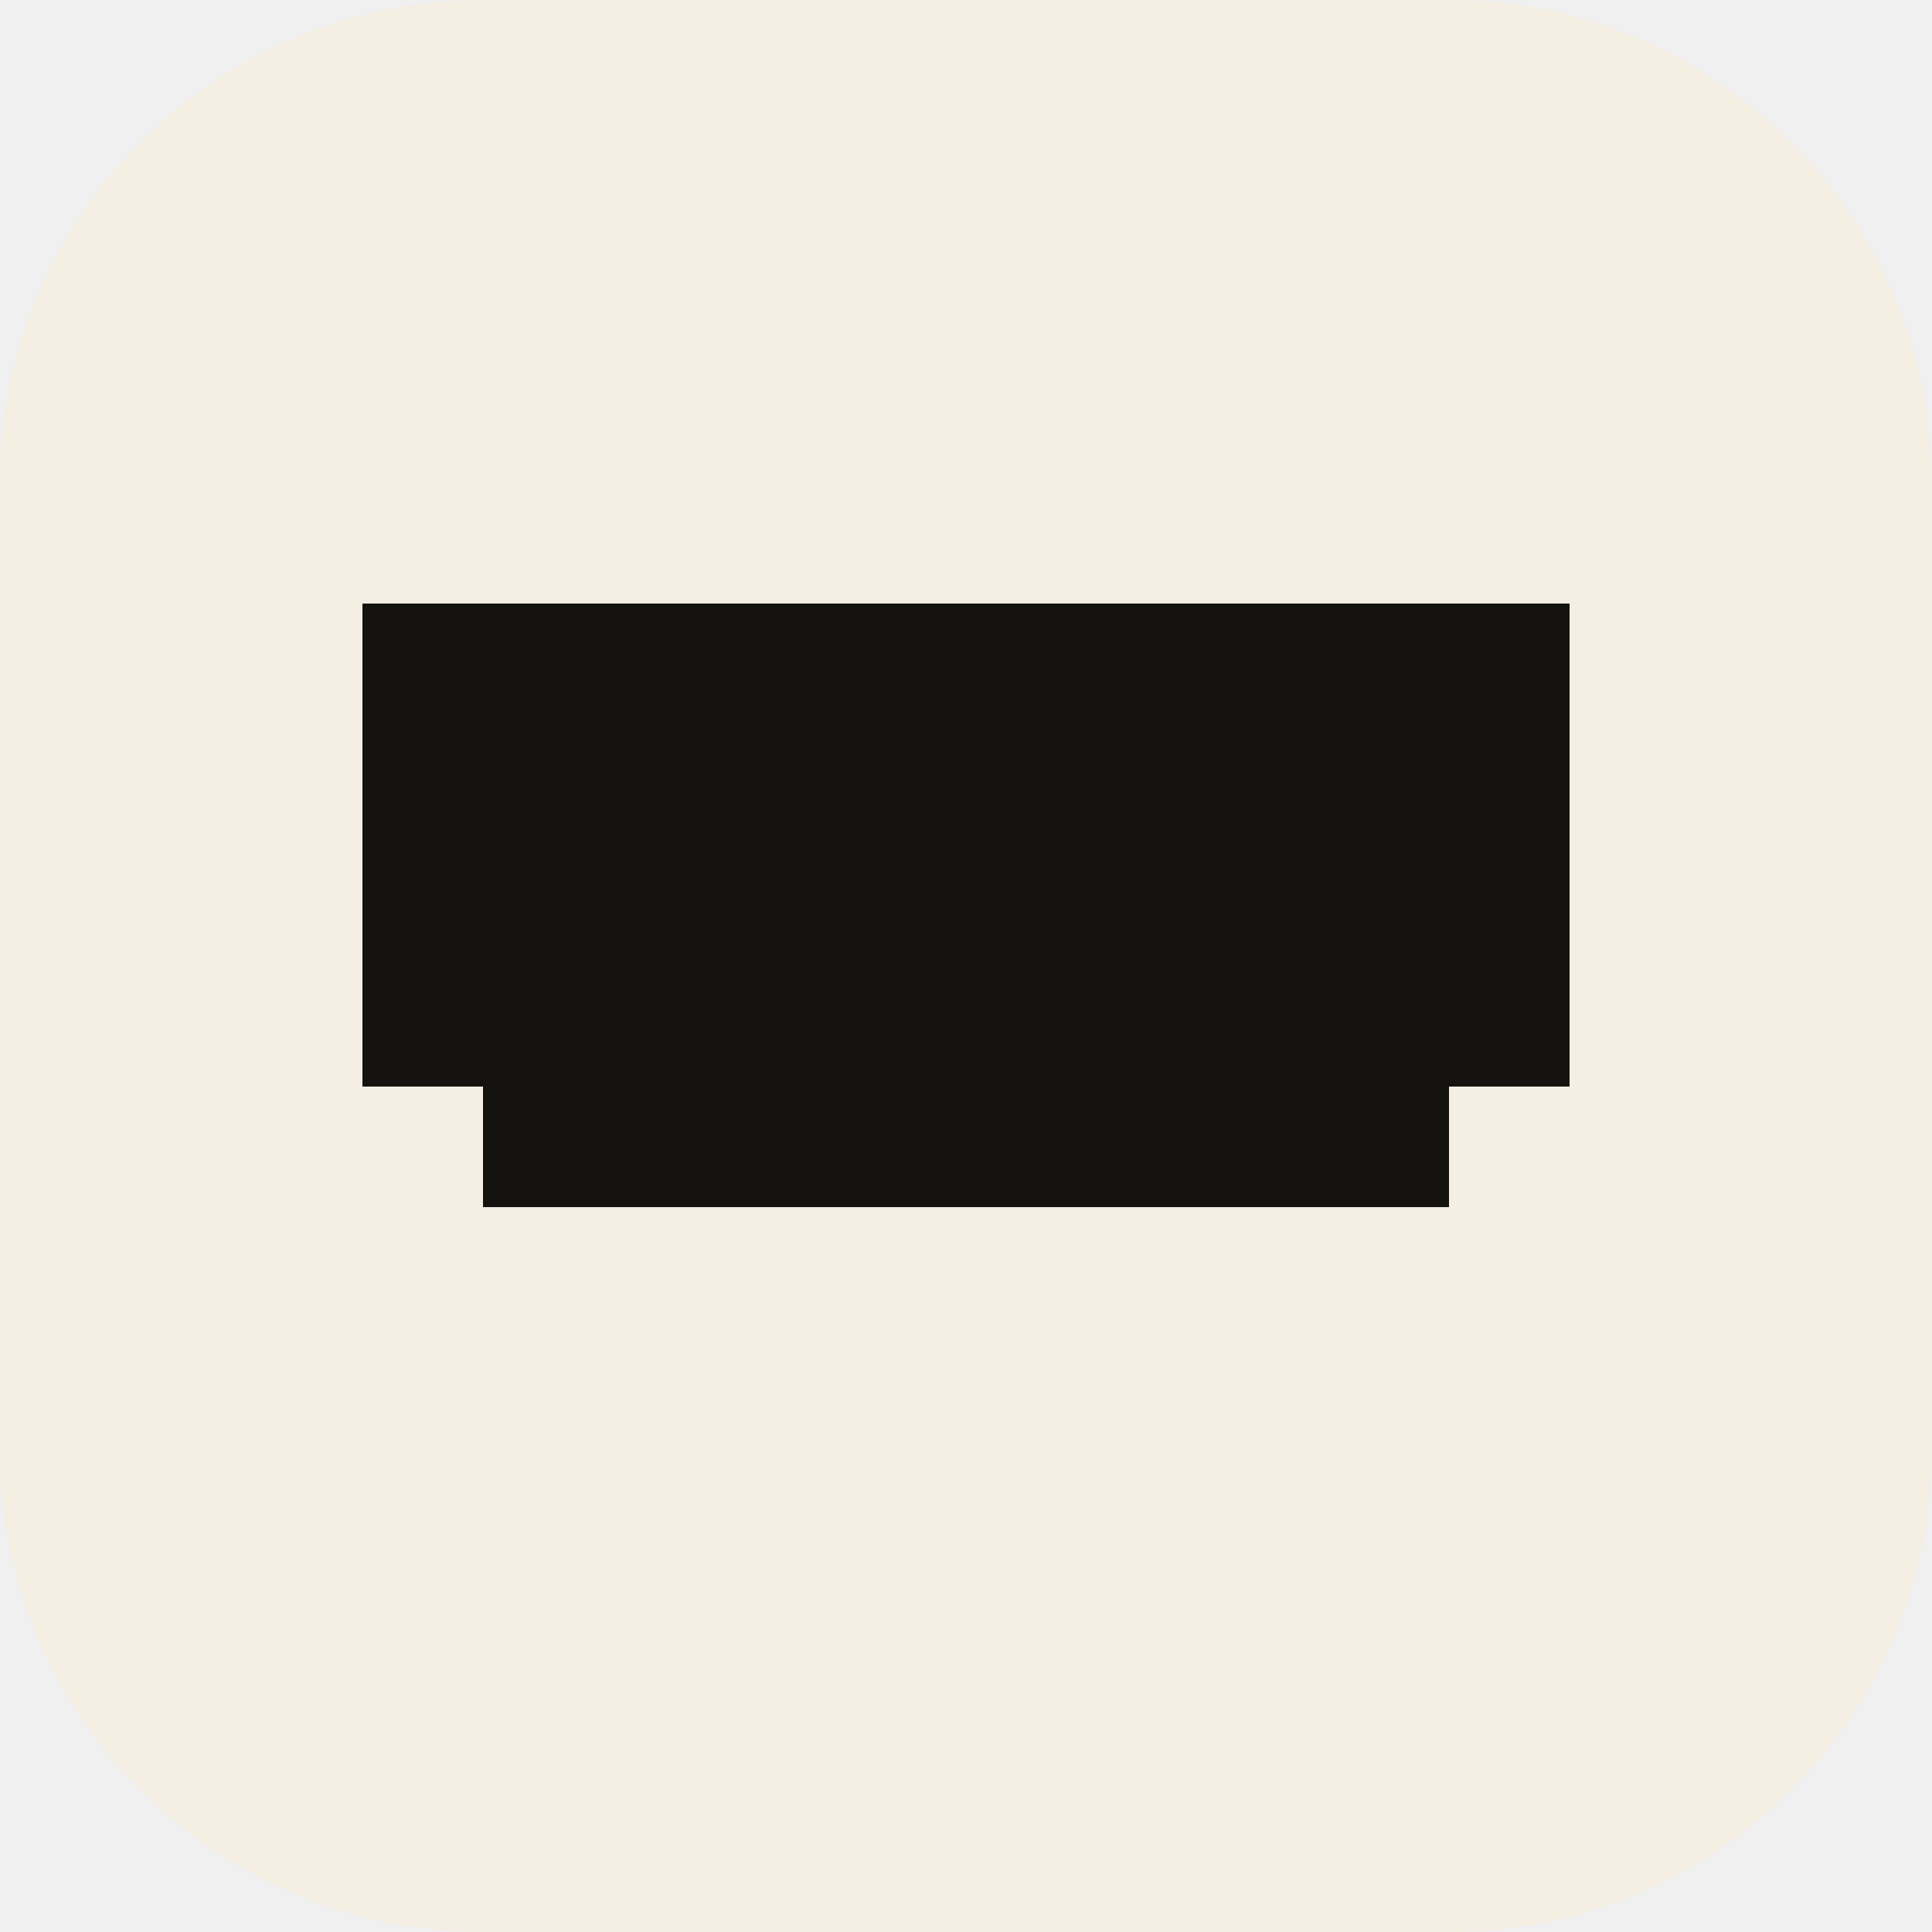
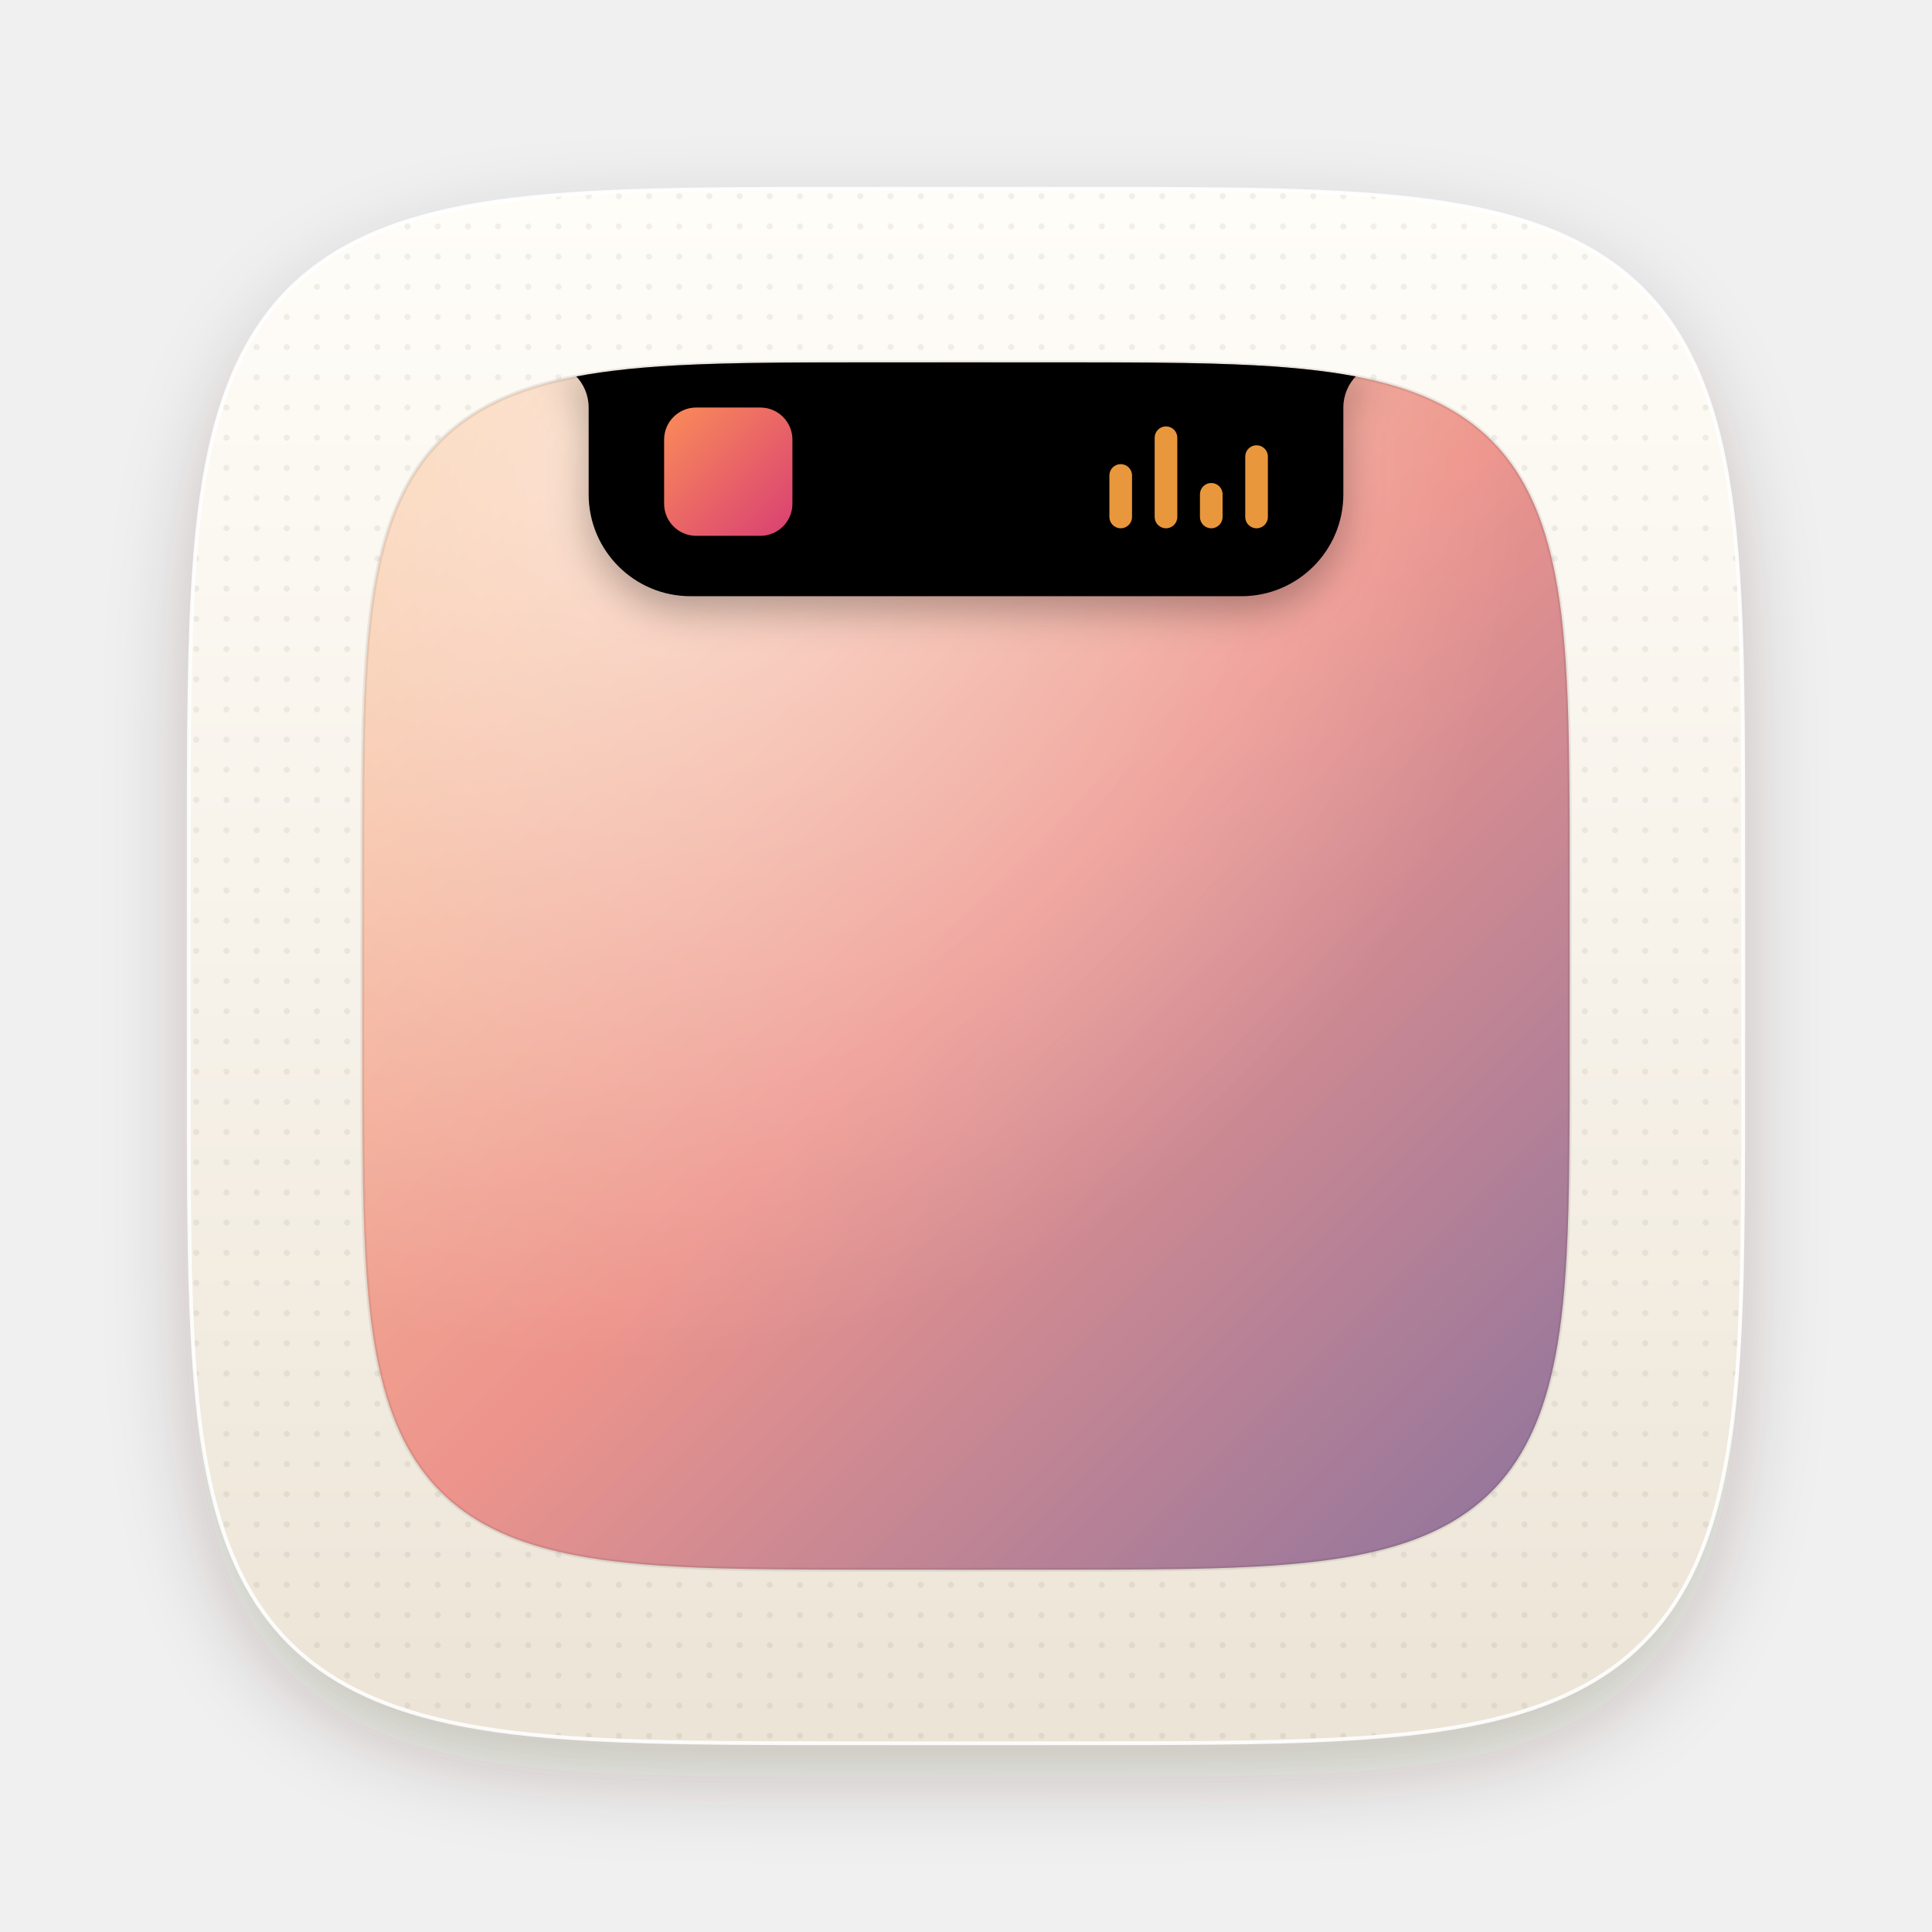
- <svg xmlns="http://www.w3.org/2000/svg" viewBox="0 0 16 16" shape-rendering="crispEdges">
-   <rect width="16" height="16" rx="4" fill="#F4EEE3" />
-   <rect x="3" y="5" width="10" height="4" fill="#15130F" />
-   <rect x="4" y="9" width="8" height="1" fill="#15130F" />
+ <svg xmlns="http://www.w3.org/2000/svg" viewBox="0 0 1024 1024" width="1024" height="1024">
+   <defs>
+     <linearGradient id="paper" x1="0" y1="0" x2="0" y2="1">
+       <stop offset="0" stop-color="#FFFDF8" />
+       <stop offset="0.55" stop-color="#F6F1E8" />
+       <stop offset="1" stop-color="#ECE4D6" />
+     </linearGradient>
+     <linearGradient id="screen" x1="0" y1="0" x2="1" y2="1">
+       <stop offset="0" stop-color="#FACC9E" />
+       <stop offset="0.5" stop-color="#ED948C" />
+       <stop offset="1" stop-color="#8C739E" />
+     </linearGradient>
+     <radialGradient id="glow" cx="0.22" cy="0.08" r="0.75">
+       <stop offset="0" stop-color="#FFFFFF" stop-opacity="0.55" />
+       <stop offset="1" stop-color="#FFFFFF" stop-opacity="0" />
+     </radialGradient>
+     <linearGradient id="art" x1="0" y1="0" x2="1" y2="1">
+       <stop offset="0" stop-color="#FA8C59" />
+       <stop offset="1" stop-color="#D94073" />
+     </linearGradient>
+     <pattern id="dots" width="16" height="16" patternUnits="userSpaceOnUse">
+       <circle cx="8" cy="8" r="1.6" fill="#17150F" fill-opacity="0.06" />
+     </pattern>
+     <filter id="shadow" x="-20%" y="-20%" width="140%" height="150%">
+       <feDropShadow dx="0" dy="18" stdDeviation="22" flood-color="#3C2D14" flood-opacity="0.22" />
+     </filter>
+     <filter id="notchShadow" x="-30%" y="-30%" width="160%" height="200%">
+       <feDropShadow dx="0" dy="8" stdDeviation="10" flood-color="#000000" flood-opacity="0.28" />
+     </filter>
+     <clipPath id="screenClip">
+       <path d="M 832.00 512.00 L 831.96 586.53 L 831.82 610.33 L 831.61 627.61 L 831.30 641.67 L 830.90 653.72 L 830.42 664.36 L 829.85 673.96 L 829.18 682.73 L 828.43 690.82 L 827.59 698.36 L 826.66 705.41 L 825.64 712.05 L 824.53 718.32 L 823.32 724.27 L 822.02 729.91 L 820.63 735.29 L 819.15 740.43 L 817.56 745.33 L 815.89 750.02 L 814.11 754.51 L 812.23 758.82 L 810.25 762.95 L 808.17 766.92 L 805.99 770.72 L 803.70 774.38 L 801.30 777.89 L 798.79 781.26 L 796.17 784.49 L 793.43 787.60 L 790.58 790.58 L 787.60 793.43 L 784.49 796.17 L 781.26 798.79 L 777.89 801.30 L 774.38 803.70 L 770.72 805.99 L 766.92 808.17 L 762.95 810.25 L 758.82 812.23 L 754.51 814.11 L 750.02 815.89 L 745.33 817.56 L 740.43 819.15 L 735.29 820.63 L 729.91 822.02 L 724.27 823.32 L 718.32 824.53 L 712.05 825.64 L 705.41 826.66 L 698.36 827.59 L 690.82 828.43 L 682.73 829.18 L 673.96 829.85 L 664.36 830.42 L 653.72 830.90 L 641.67 831.30 L 627.61 831.61 L 610.33 831.82 L 586.53 831.96 L 512.00 832.00 L 437.47 831.96 L 413.67 831.82 L 396.39 831.61 L 382.33 831.30 L 370.28 830.90 L 359.64 830.42 L 350.04 829.85 L 341.27 829.18 L 333.18 828.43 L 325.64 827.59 L 318.59 826.66 L 311.95 825.64 L 305.68 824.53 L 299.73 823.32 L 294.09 822.02 L 288.71 820.63 L 283.57 819.15 L 278.67 817.56 L 273.98 815.89 L 269.49 814.11 L 265.18 812.23 L 261.05 810.25 L 257.08 808.17 L 253.28 805.99 L 249.62 803.70 L 246.11 801.30 L 242.74 798.79 L 239.51 796.17 L 236.40 793.43 L 233.42 790.58 L 230.57 787.60 L 227.83 784.49 L 225.21 781.26 L 222.70 777.89 L 220.30 774.38 L 218.01 770.72 L 215.83 766.92 L 213.75 762.95 L 211.77 758.82 L 209.89 754.51 L 208.11 750.02 L 206.44 745.33 L 204.85 740.43 L 203.37 735.29 L 201.98 729.91 L 200.68 724.27 L 199.47 718.32 L 198.36 712.05 L 197.34 705.41 L 196.41 698.36 L 195.57 690.82 L 194.82 682.73 L 194.15 673.96 L 193.58 664.36 L 193.10 653.72 L 192.70 641.67 L 192.39 627.61 L 192.18 610.33 L 192.04 586.53 L 192.00 512.00 L 192.04 437.47 L 192.18 413.67 L 192.39 396.39 L 192.70 382.33 L 193.10 370.28 L 193.58 359.64 L 194.15 350.04 L 194.82 341.27 L 195.57 333.18 L 196.41 325.64 L 197.34 318.59 L 198.36 311.95 L 199.47 305.68 L 200.68 299.73 L 201.98 294.09 L 203.37 288.71 L 204.85 283.57 L 206.44 278.67 L 208.11 273.98 L 209.89 269.49 L 211.77 265.18 L 213.75 261.05 L 215.83 257.08 L 218.01 253.28 L 220.30 249.62 L 222.70 246.11 L 225.21 242.74 L 227.83 239.51 L 230.57 236.40 L 233.42 233.42 L 236.40 230.57 L 239.51 227.83 L 242.74 225.21 L 246.11 222.70 L 249.62 220.30 L 253.28 218.01 L 257.08 215.83 L 261.05 213.75 L 265.18 211.77 L 269.49 209.89 L 273.98 208.11 L 278.67 206.44 L 283.57 204.85 L 288.71 203.37 L 294.09 201.98 L 299.73 200.68 L 305.68 199.47 L 311.95 198.36 L 318.59 197.34 L 325.64 196.41 L 333.18 195.57 L 341.27 194.82 L 350.04 194.15 L 359.64 193.58 L 370.28 193.10 L 382.33 192.70 L 396.39 192.39 L 413.67 192.18 L 437.47 192.04 L 512.00 192.00 L 586.53 192.04 L 610.33 192.18 L 627.61 192.39 L 641.67 192.70 L 653.72 193.10 L 664.36 193.58 L 673.96 194.15 L 682.73 194.82 L 690.82 195.57 L 698.36 196.41 L 705.41 197.34 L 712.05 198.36 L 718.32 199.47 L 724.27 200.68 L 729.91 201.98 L 735.29 203.37 L 740.43 204.85 L 745.33 206.44 L 750.02 208.11 L 754.51 209.89 L 758.82 211.77 L 762.95 213.75 L 766.92 215.83 L 770.72 218.01 L 774.38 220.30 L 777.89 222.70 L 781.26 225.21 L 784.49 227.83 L 787.60 230.57 L 790.58 233.42 L 793.43 236.40 L 796.17 239.51 L 798.79 242.74 L 801.30 246.11 L 803.70 249.62 L 805.99 253.28 L 808.17 257.08 L 810.25 261.05 L 812.23 265.18 L 814.11 269.49 L 815.89 273.98 L 817.56 278.67 L 819.15 283.57 L 820.63 288.71 L 822.02 294.09 L 823.32 299.73 L 824.53 305.68 L 825.64 311.95 L 826.66 318.59 L 827.59 325.64 L 828.43 333.18 L 829.18 341.27 L 829.85 350.04 L 830.42 359.64 L 830.90 370.28 L 831.30 382.33 L 831.61 396.39 L 831.82 413.67 L 831.96 437.47 Z" />
+     </clipPath>
+   </defs>
+   <path d="M 924.00 512.00 L 923.94 607.95 L 923.77 638.60 L 923.49 660.85 L 923.10 678.95 L 922.59 694.46 L 921.96 708.17 L 921.23 720.52 L 920.37 731.81 L 919.41 742.23 L 918.33 751.94 L 917.13 761.02 L 915.81 769.57 L 914.38 777.64 L 912.83 785.29 L 911.16 792.56 L 909.36 799.49 L 907.45 806.10 L 905.41 812.41 L 903.25 818.45 L 900.96 824.24 L 898.55 829.78 L 896.00 835.10 L 893.32 840.21 L 890.51 845.11 L 887.56 849.81 L 884.48 854.33 L 881.25 858.67 L 877.87 862.83 L 874.34 866.83 L 870.67 870.67 L 866.83 874.34 L 862.83 877.87 L 858.67 881.25 L 854.33 884.48 L 849.81 887.56 L 845.11 890.51 L 840.21 893.32 L 835.10 896.00 L 829.78 898.55 L 824.24 900.96 L 818.45 903.25 L 812.41 905.41 L 806.10 907.45 L 799.49 909.36 L 792.56 911.16 L 785.29 912.83 L 777.64 914.38 L 769.57 915.81 L 761.02 917.13 L 751.94 918.33 L 742.23 919.41 L 731.81 920.37 L 720.52 921.23 L 708.17 921.96 L 694.46 922.59 L 678.95 923.10 L 660.85 923.49 L 638.60 923.77 L 607.95 923.94 L 512.00 924.00 L 416.05 923.94 L 385.40 923.77 L 363.15 923.49 L 345.05 923.10 L 329.54 922.59 L 315.83 921.96 L 303.48 921.23 L 292.19 920.37 L 281.77 919.41 L 272.06 918.33 L 262.98 917.13 L 254.43 915.81 L 246.36 914.38 L 238.71 912.83 L 231.44 911.16 L 224.51 909.36 L 217.90 907.45 L 211.59 905.41 L 205.55 903.25 L 199.76 900.96 L 194.22 898.55 L 188.90 896.00 L 183.79 893.32 L 178.89 890.51 L 174.19 887.56 L 169.67 884.48 L 165.33 881.25 L 161.17 877.87 L 157.17 874.34 L 153.33 870.67 L 149.66 866.83 L 146.13 862.83 L 142.75 858.67 L 139.52 854.33 L 136.44 849.81 L 133.49 845.11 L 130.68 840.21 L 128.00 835.10 L 125.45 829.78 L 123.04 824.24 L 120.75 818.45 L 118.59 812.41 L 116.55 806.10 L 114.64 799.49 L 112.84 792.56 L 111.17 785.29 L 109.62 777.64 L 108.19 769.57 L 106.87 761.02 L 105.67 751.94 L 104.59 742.23 L 103.63 731.81 L 102.77 720.52 L 102.04 708.17 L 101.41 694.46 L 100.90 678.95 L 100.51 660.85 L 100.23 638.60 L 100.06 607.95 L 100.00 512.00 L 100.06 416.05 L 100.23 385.40 L 100.51 363.15 L 100.90 345.05 L 101.41 329.54 L 102.04 315.83 L 102.77 303.48 L 103.63 292.19 L 104.59 281.77 L 105.67 272.06 L 106.87 262.98 L 108.19 254.43 L 109.62 246.36 L 111.17 238.71 L 112.84 231.44 L 114.64 224.51 L 116.55 217.90 L 118.59 211.59 L 120.75 205.55 L 123.04 199.76 L 125.45 194.22 L 128.00 188.90 L 130.68 183.79 L 133.49 178.89 L 136.44 174.19 L 139.52 169.67 L 142.75 165.33 L 146.13 161.17 L 149.66 157.17 L 153.33 153.33 L 157.17 149.66 L 161.17 146.13 L 165.33 142.75 L 169.67 139.52 L 174.19 136.44 L 178.89 133.49 L 183.79 130.68 L 188.90 128.00 L 194.22 125.45 L 199.76 123.04 L 205.55 120.75 L 211.59 118.59 L 217.90 116.55 L 224.51 114.64 L 231.44 112.84 L 238.71 111.17 L 246.36 109.62 L 254.43 108.19 L 262.98 106.87 L 272.06 105.67 L 281.77 104.59 L 292.19 103.63 L 303.48 102.77 L 315.83 102.04 L 329.54 101.41 L 345.05 100.90 L 363.15 100.51 L 385.40 100.23 L 416.05 100.06 L 512.00 100.00 L 607.95 100.06 L 638.60 100.23 L 660.85 100.51 L 678.95 100.90 L 694.46 101.41 L 708.17 102.04 L 720.52 102.77 L 731.81 103.63 L 742.23 104.59 L 751.94 105.67 L 761.02 106.87 L 769.57 108.19 L 777.64 109.62 L 785.29 111.17 L 792.56 112.84 L 799.49 114.64 L 806.10 116.55 L 812.41 118.59 L 818.45 120.75 L 824.24 123.04 L 829.78 125.45 L 835.10 128.00 L 840.21 130.68 L 845.11 133.49 L 849.81 136.44 L 854.33 139.52 L 858.67 142.75 L 862.83 146.13 L 866.83 149.66 L 870.67 153.33 L 874.34 157.17 L 877.87 161.17 L 881.25 165.33 L 884.48 169.67 L 887.56 174.19 L 890.51 178.89 L 893.32 183.79 L 896.00 188.90 L 898.55 194.22 L 900.96 199.76 L 903.25 205.55 L 905.41 211.59 L 907.45 217.90 L 909.36 224.51 L 911.16 231.44 L 912.83 238.71 L 914.38 246.36 L 915.81 254.43 L 917.13 262.98 L 918.33 272.06 L 919.41 281.77 L 920.37 292.19 L 921.23 303.48 L 921.96 315.83 L 922.59 329.54 L 923.10 345.05 L 923.49 363.15 L 923.77 385.40 L 923.94 416.05 Z" fill="url(#paper)" filter="url(#shadow)" />
+   <path d="M 924.00 512.00 L 923.94 607.95 L 923.77 638.60 L 923.49 660.85 L 923.10 678.95 L 922.59 694.46 L 921.96 708.17 L 921.23 720.52 L 920.37 731.81 L 919.41 742.23 L 918.33 751.94 L 917.13 761.02 L 915.81 769.57 L 914.38 777.64 L 912.83 785.29 L 911.16 792.56 L 909.36 799.49 L 907.45 806.10 L 905.41 812.41 L 903.25 818.45 L 900.96 824.24 L 898.55 829.78 L 896.00 835.10 L 893.32 840.21 L 890.51 845.11 L 887.56 849.81 L 884.48 854.33 L 881.25 858.67 L 877.87 862.83 L 874.34 866.83 L 870.67 870.67 L 866.83 874.34 L 862.83 877.87 L 858.67 881.25 L 854.33 884.48 L 849.81 887.56 L 845.11 890.51 L 840.21 893.32 L 835.10 896.00 L 829.78 898.55 L 824.24 900.96 L 818.45 903.25 L 812.41 905.41 L 806.10 907.45 L 799.49 909.36 L 792.56 911.16 L 785.29 912.83 L 777.64 914.38 L 769.57 915.81 L 761.02 917.13 L 751.94 918.33 L 742.23 919.41 L 731.81 920.37 L 720.52 921.23 L 708.17 921.96 L 694.46 922.59 L 678.95 923.10 L 660.85 923.49 L 638.60 923.77 L 607.95 923.94 L 512.00 924.00 L 416.05 923.94 L 385.40 923.77 L 363.15 923.49 L 345.05 923.10 L 329.54 922.59 L 315.83 921.96 L 303.48 921.23 L 292.19 920.37 L 281.77 919.41 L 272.06 918.33 L 262.98 917.13 L 254.43 915.81 L 246.36 914.38 L 238.71 912.83 L 231.44 911.16 L 224.51 909.36 L 217.90 907.45 L 211.59 905.41 L 205.55 903.25 L 199.76 900.96 L 194.22 898.55 L 188.90 896.00 L 183.79 893.32 L 178.89 890.51 L 174.19 887.56 L 169.67 884.48 L 165.33 881.25 L 161.17 877.87 L 157.17 874.34 L 153.33 870.67 L 149.66 866.83 L 146.13 862.83 L 142.75 858.67 L 139.52 854.33 L 136.44 849.81 L 133.49 845.11 L 130.68 840.21 L 128.00 835.10 L 125.45 829.78 L 123.04 824.24 L 120.75 818.45 L 118.59 812.41 L 116.55 806.10 L 114.64 799.49 L 112.84 792.56 L 111.17 785.29 L 109.62 777.64 L 108.19 769.57 L 106.87 761.02 L 105.67 751.94 L 104.59 742.23 L 103.63 731.81 L 102.77 720.52 L 102.04 708.17 L 101.41 694.46 L 100.90 678.95 L 100.51 660.85 L 100.23 638.60 L 100.06 607.95 L 100.00 512.00 L 100.06 416.05 L 100.23 385.40 L 100.51 363.15 L 100.90 345.05 L 101.41 329.54 L 102.04 315.83 L 102.77 303.48 L 103.63 292.19 L 104.59 281.77 L 105.67 272.06 L 106.87 262.98 L 108.19 254.43 L 109.62 246.36 L 111.17 238.71 L 112.84 231.44 L 114.64 224.51 L 116.55 217.90 L 118.59 211.59 L 120.75 205.55 L 123.04 199.76 L 125.45 194.22 L 128.00 188.90 L 130.68 183.79 L 133.49 178.89 L 136.44 174.19 L 139.52 169.67 L 142.75 165.33 L 146.13 161.17 L 149.66 157.17 L 153.33 153.33 L 157.17 149.66 L 161.17 146.13 L 165.33 142.75 L 169.67 139.52 L 174.19 136.44 L 178.89 133.49 L 183.79 130.68 L 188.90 128.00 L 194.22 125.45 L 199.76 123.04 L 205.55 120.75 L 211.59 118.59 L 217.90 116.55 L 224.51 114.64 L 231.44 112.84 L 238.71 111.17 L 246.36 109.62 L 254.43 108.19 L 262.98 106.87 L 272.06 105.67 L 281.77 104.59 L 292.19 103.63 L 303.48 102.77 L 315.83 102.04 L 329.54 101.41 L 345.05 100.90 L 363.15 100.51 L 385.40 100.23 L 416.05 100.06 L 512.00 100.00 L 607.95 100.06 L 638.60 100.23 L 660.85 100.51 L 678.95 100.90 L 694.46 101.41 L 708.17 102.04 L 720.52 102.77 L 731.81 103.63 L 742.23 104.59 L 751.94 105.67 L 761.02 106.87 L 769.57 108.19 L 777.64 109.62 L 785.29 111.17 L 792.56 112.84 L 799.49 114.64 L 806.10 116.55 L 812.41 118.59 L 818.45 120.75 L 824.24 123.04 L 829.78 125.45 L 835.10 128.00 L 840.21 130.68 L 845.11 133.49 L 849.81 136.44 L 854.33 139.52 L 858.67 142.75 L 862.83 146.13 L 866.83 149.66 L 870.67 153.33 L 874.34 157.17 L 877.87 161.17 L 881.25 165.33 L 884.48 169.67 L 887.56 174.19 L 890.51 178.89 L 893.32 183.79 L 896.00 188.90 L 898.55 194.22 L 900.96 199.76 L 903.25 205.55 L 905.41 211.59 L 907.45 217.90 L 909.36 224.51 L 911.16 231.44 L 912.83 238.71 L 914.38 246.36 L 915.81 254.43 L 917.13 262.98 L 918.33 272.06 L 919.41 281.77 L 920.37 292.19 L 921.23 303.48 L 921.96 315.83 L 922.59 329.54 L 923.10 345.05 L 923.49 363.15 L 923.77 385.40 L 923.94 416.05 Z" fill="url(#dots)" />
+   <path d="M 924.00 512.00 L 923.94 607.95 L 923.77 638.60 L 923.49 660.85 L 923.10 678.95 L 922.59 694.46 L 921.96 708.17 L 921.23 720.52 L 920.37 731.81 L 919.41 742.23 L 918.33 751.94 L 917.13 761.02 L 915.81 769.57 L 914.38 777.64 L 912.83 785.29 L 911.16 792.56 L 909.36 799.49 L 907.45 806.10 L 905.41 812.41 L 903.25 818.45 L 900.96 824.24 L 898.55 829.78 L 896.00 835.10 L 893.32 840.21 L 890.51 845.11 L 887.56 849.81 L 884.48 854.33 L 881.25 858.67 L 877.87 862.83 L 874.34 866.83 L 870.67 870.67 L 866.83 874.34 L 862.83 877.87 L 858.67 881.25 L 854.33 884.48 L 849.81 887.56 L 845.11 890.51 L 840.21 893.32 L 835.10 896.00 L 829.78 898.55 L 824.24 900.96 L 818.45 903.25 L 812.41 905.41 L 806.10 907.45 L 799.49 909.36 L 792.56 911.16 L 785.29 912.83 L 777.64 914.38 L 769.57 915.81 L 761.02 917.13 L 751.94 918.33 L 742.23 919.41 L 731.81 920.37 L 720.52 921.23 L 708.17 921.96 L 694.46 922.59 L 678.95 923.10 L 660.85 923.49 L 638.60 923.77 L 607.95 923.94 L 512.00 924.00 L 416.05 923.94 L 385.40 923.77 L 363.15 923.49 L 345.05 923.10 L 329.54 922.59 L 315.83 921.96 L 303.48 921.23 L 292.19 920.37 L 281.77 919.41 L 272.06 918.33 L 262.98 917.13 L 254.43 915.81 L 246.36 914.38 L 238.71 912.83 L 231.44 911.16 L 224.51 909.36 L 217.90 907.45 L 211.59 905.41 L 205.55 903.25 L 199.76 900.96 L 194.22 898.55 L 188.90 896.00 L 183.79 893.32 L 178.89 890.51 L 174.19 887.56 L 169.67 884.48 L 165.33 881.25 L 161.17 877.87 L 157.17 874.34 L 153.33 870.67 L 149.66 866.83 L 146.13 862.83 L 142.75 858.67 L 139.52 854.33 L 136.44 849.81 L 133.49 845.11 L 130.68 840.21 L 128.00 835.10 L 125.45 829.78 L 123.04 824.24 L 120.75 818.45 L 118.59 812.41 L 116.55 806.10 L 114.64 799.49 L 112.84 792.56 L 111.17 785.29 L 109.62 777.64 L 108.19 769.57 L 106.87 761.02 L 105.67 751.94 L 104.59 742.23 L 103.63 731.81 L 102.77 720.52 L 102.04 708.17 L 101.41 694.46 L 100.90 678.95 L 100.51 660.85 L 100.23 638.60 L 100.06 607.95 L 100.00 512.00 L 100.06 416.05 L 100.23 385.40 L 100.51 363.15 L 100.90 345.05 L 101.41 329.54 L 102.04 315.83 L 102.77 303.48 L 103.63 292.19 L 104.59 281.77 L 105.67 272.06 L 106.87 262.98 L 108.19 254.43 L 109.62 246.36 L 111.17 238.71 L 112.84 231.44 L 114.64 224.51 L 116.55 217.90 L 118.59 211.59 L 120.75 205.55 L 123.04 199.76 L 125.45 194.22 L 128.00 188.90 L 130.68 183.79 L 133.49 178.89 L 136.44 174.19 L 139.52 169.67 L 142.75 165.33 L 146.13 161.17 L 149.66 157.17 L 153.33 153.33 L 157.17 149.66 L 161.17 146.13 L 165.33 142.75 L 169.67 139.52 L 174.19 136.44 L 178.89 133.49 L 183.79 130.68 L 188.90 128.00 L 194.22 125.45 L 199.76 123.04 L 205.55 120.75 L 211.59 118.59 L 217.90 116.55 L 224.51 114.64 L 231.44 112.84 L 238.71 111.17 L 246.36 109.62 L 254.43 108.19 L 262.98 106.87 L 272.06 105.67 L 281.77 104.59 L 292.19 103.63 L 303.48 102.77 L 315.83 102.04 L 329.54 101.41 L 345.05 100.90 L 363.15 100.51 L 385.40 100.23 L 416.05 100.06 L 512.00 100.00 L 607.95 100.06 L 638.60 100.23 L 660.85 100.51 L 678.95 100.90 L 694.46 101.41 L 708.17 102.04 L 720.52 102.77 L 731.81 103.63 L 742.23 104.59 L 751.94 105.67 L 761.02 106.87 L 769.57 108.19 L 777.64 109.62 L 785.29 111.17 L 792.56 112.84 L 799.49 114.64 L 806.10 116.55 L 812.41 118.59 L 818.45 120.75 L 824.24 123.04 L 829.78 125.45 L 835.10 128.00 L 840.21 130.68 L 845.11 133.49 L 849.81 136.44 L 854.33 139.52 L 858.67 142.75 L 862.83 146.13 L 866.83 149.66 L 870.67 153.33 L 874.34 157.17 L 877.87 161.17 L 881.25 165.33 L 884.48 169.67 L 887.56 174.19 L 890.51 178.89 L 893.32 183.79 L 896.00 188.90 L 898.55 194.22 L 900.96 199.76 L 903.25 205.55 L 905.41 211.59 L 907.45 217.90 L 909.36 224.51 L 911.16 231.44 L 912.83 238.71 L 914.38 246.36 L 915.81 254.43 L 917.13 262.98 L 918.33 272.06 L 919.41 281.77 L 920.37 292.19 L 921.23 303.48 L 921.96 315.83 L 922.59 329.54 L 923.10 345.05 L 923.49 363.15 L 923.77 385.40 L 923.94 416.05 Z" fill="none" stroke="#FFFFFF" stroke-opacity="0.9" stroke-width="2" />
+   <g clip-path="url(#screenClip)">
+     <rect x="192" y="192" width="640" height="640" fill="url(#screen)" />
+     <rect x="192" y="192" width="640" height="640" fill="url(#glow)" />
+     <path d="M 288.0 192 A 24 24 0 0 1 312.0 216 L 312.0 262 A 54 54 0 0 0 366.0 316 L 658.0 316 A 54 54 0 0 0 712.0 262 L 712.0 216 A 24 24 0 0 1 736.0 192 Z" fill="#000000" filter="url(#notchShadow)" />
+     <rect x="352" y="216" width="68" height="68" rx="17" fill="url(#art)" />
+     <rect x="588" y="246" width="12" height="34" rx="6" fill="#E9973C" />
+     <rect x="612" y="226" width="12" height="54" rx="6" fill="#E9973C" />
+     <rect x="636" y="256" width="12" height="24" rx="6" fill="#E9973C" />
+     <rect x="660" y="236" width="12" height="44" rx="6" fill="#E9973C" />
+   </g>
+   <path d="M 832.00 512.00 L 831.96 586.53 L 831.82 610.33 L 831.61 627.61 L 831.30 641.67 L 830.90 653.72 L 830.42 664.36 L 829.85 673.96 L 829.18 682.73 L 828.43 690.82 L 827.59 698.36 L 826.66 705.41 L 825.64 712.05 L 824.53 718.32 L 823.32 724.27 L 822.02 729.91 L 820.63 735.29 L 819.15 740.43 L 817.56 745.33 L 815.89 750.02 L 814.11 754.51 L 812.23 758.82 L 810.25 762.95 L 808.17 766.92 L 805.99 770.72 L 803.70 774.38 L 801.30 777.89 L 798.79 781.26 L 796.17 784.49 L 793.43 787.60 L 790.58 790.58 L 787.60 793.43 L 784.49 796.17 L 781.26 798.79 L 777.89 801.30 L 774.38 803.70 L 770.72 805.99 L 766.92 808.17 L 762.95 810.25 L 758.82 812.23 L 754.51 814.11 L 750.02 815.89 L 745.33 817.56 L 740.43 819.15 L 735.29 820.63 L 729.91 822.02 L 724.27 823.32 L 718.32 824.53 L 712.05 825.64 L 705.41 826.66 L 698.36 827.59 L 690.82 828.43 L 682.73 829.18 L 673.96 829.85 L 664.36 830.42 L 653.72 830.90 L 641.67 831.30 L 627.61 831.61 L 610.33 831.82 L 586.53 831.96 L 512.00 832.00 L 437.47 831.96 L 413.67 831.82 L 396.39 831.61 L 382.33 831.30 L 370.28 830.90 L 359.64 830.42 L 350.04 829.85 L 341.27 829.18 L 333.18 828.43 L 325.64 827.59 L 318.59 826.66 L 311.95 825.64 L 305.68 824.53 L 299.73 823.32 L 294.09 822.02 L 288.71 820.63 L 283.57 819.15 L 278.67 817.56 L 273.98 815.89 L 269.49 814.11 L 265.18 812.23 L 261.05 810.25 L 257.08 808.17 L 253.28 805.99 L 249.62 803.70 L 246.11 801.30 L 242.74 798.79 L 239.51 796.17 L 236.40 793.43 L 233.42 790.58 L 230.57 787.60 L 227.83 784.49 L 225.21 781.26 L 222.70 777.89 L 220.30 774.38 L 218.01 770.72 L 215.83 766.92 L 213.75 762.95 L 211.77 758.82 L 209.89 754.51 L 208.11 750.02 L 206.44 745.33 L 204.85 740.43 L 203.37 735.29 L 201.98 729.91 L 200.68 724.27 L 199.47 718.32 L 198.36 712.05 L 197.34 705.41 L 196.41 698.36 L 195.57 690.82 L 194.82 682.73 L 194.15 673.96 L 193.58 664.36 L 193.10 653.72 L 192.70 641.67 L 192.39 627.61 L 192.18 610.33 L 192.04 586.53 L 192.00 512.00 L 192.04 437.47 L 192.18 413.67 L 192.39 396.39 L 192.70 382.33 L 193.10 370.28 L 193.58 359.64 L 194.15 350.04 L 194.82 341.27 L 195.57 333.18 L 196.41 325.64 L 197.34 318.59 L 198.36 311.95 L 199.47 305.68 L 200.68 299.73 L 201.98 294.09 L 203.37 288.71 L 204.85 283.57 L 206.44 278.67 L 208.11 273.98 L 209.89 269.49 L 211.77 265.18 L 213.75 261.05 L 215.83 257.08 L 218.01 253.28 L 220.30 249.62 L 222.70 246.11 L 225.21 242.74 L 227.83 239.51 L 230.57 236.40 L 233.42 233.42 L 236.40 230.57 L 239.51 227.83 L 242.74 225.21 L 246.11 222.70 L 249.62 220.30 L 253.28 218.01 L 257.08 215.83 L 261.05 213.75 L 265.18 211.77 L 269.49 209.89 L 273.98 208.11 L 278.67 206.44 L 283.57 204.85 L 288.71 203.37 L 294.09 201.98 L 299.73 200.68 L 305.68 199.47 L 311.95 198.36 L 318.59 197.34 L 325.64 196.41 L 333.18 195.57 L 341.27 194.82 L 350.04 194.15 L 359.64 193.58 L 370.28 193.10 L 382.33 192.70 L 396.39 192.39 L 413.67 192.18 L 437.47 192.04 L 512.00 192.00 L 586.53 192.04 L 610.33 192.18 L 627.61 192.39 L 641.67 192.70 L 653.72 193.10 L 664.36 193.58 L 673.96 194.15 L 682.73 194.82 L 690.82 195.57 L 698.36 196.41 L 705.41 197.34 L 712.05 198.36 L 718.32 199.47 L 724.27 200.68 L 729.91 201.98 L 735.29 203.37 L 740.43 204.85 L 745.33 206.44 L 750.02 208.11 L 754.51 209.89 L 758.82 211.77 L 762.95 213.75 L 766.92 215.83 L 770.72 218.01 L 774.38 220.30 L 777.89 222.70 L 781.26 225.21 L 784.49 227.83 L 787.60 230.57 L 790.58 233.42 L 793.43 236.40 L 796.17 239.51 L 798.79 242.74 L 801.30 246.11 L 803.70 249.62 L 805.99 253.28 L 808.17 257.08 L 810.25 261.05 L 812.23 265.18 L 814.11 269.49 L 815.89 273.98 L 817.56 278.67 L 819.15 283.57 L 820.63 288.71 L 822.02 294.09 L 823.32 299.73 L 824.53 305.68 L 825.64 311.95 L 826.66 318.59 L 827.59 325.64 L 828.43 333.18 L 829.18 341.27 L 829.85 350.04 L 830.42 359.64 L 830.90 370.28 L 831.30 382.33 L 831.61 396.39 L 831.82 413.67 L 831.96 437.47 Z" fill="none" stroke="#17150F" stroke-opacity="0.08" stroke-width="2" />
</svg>
